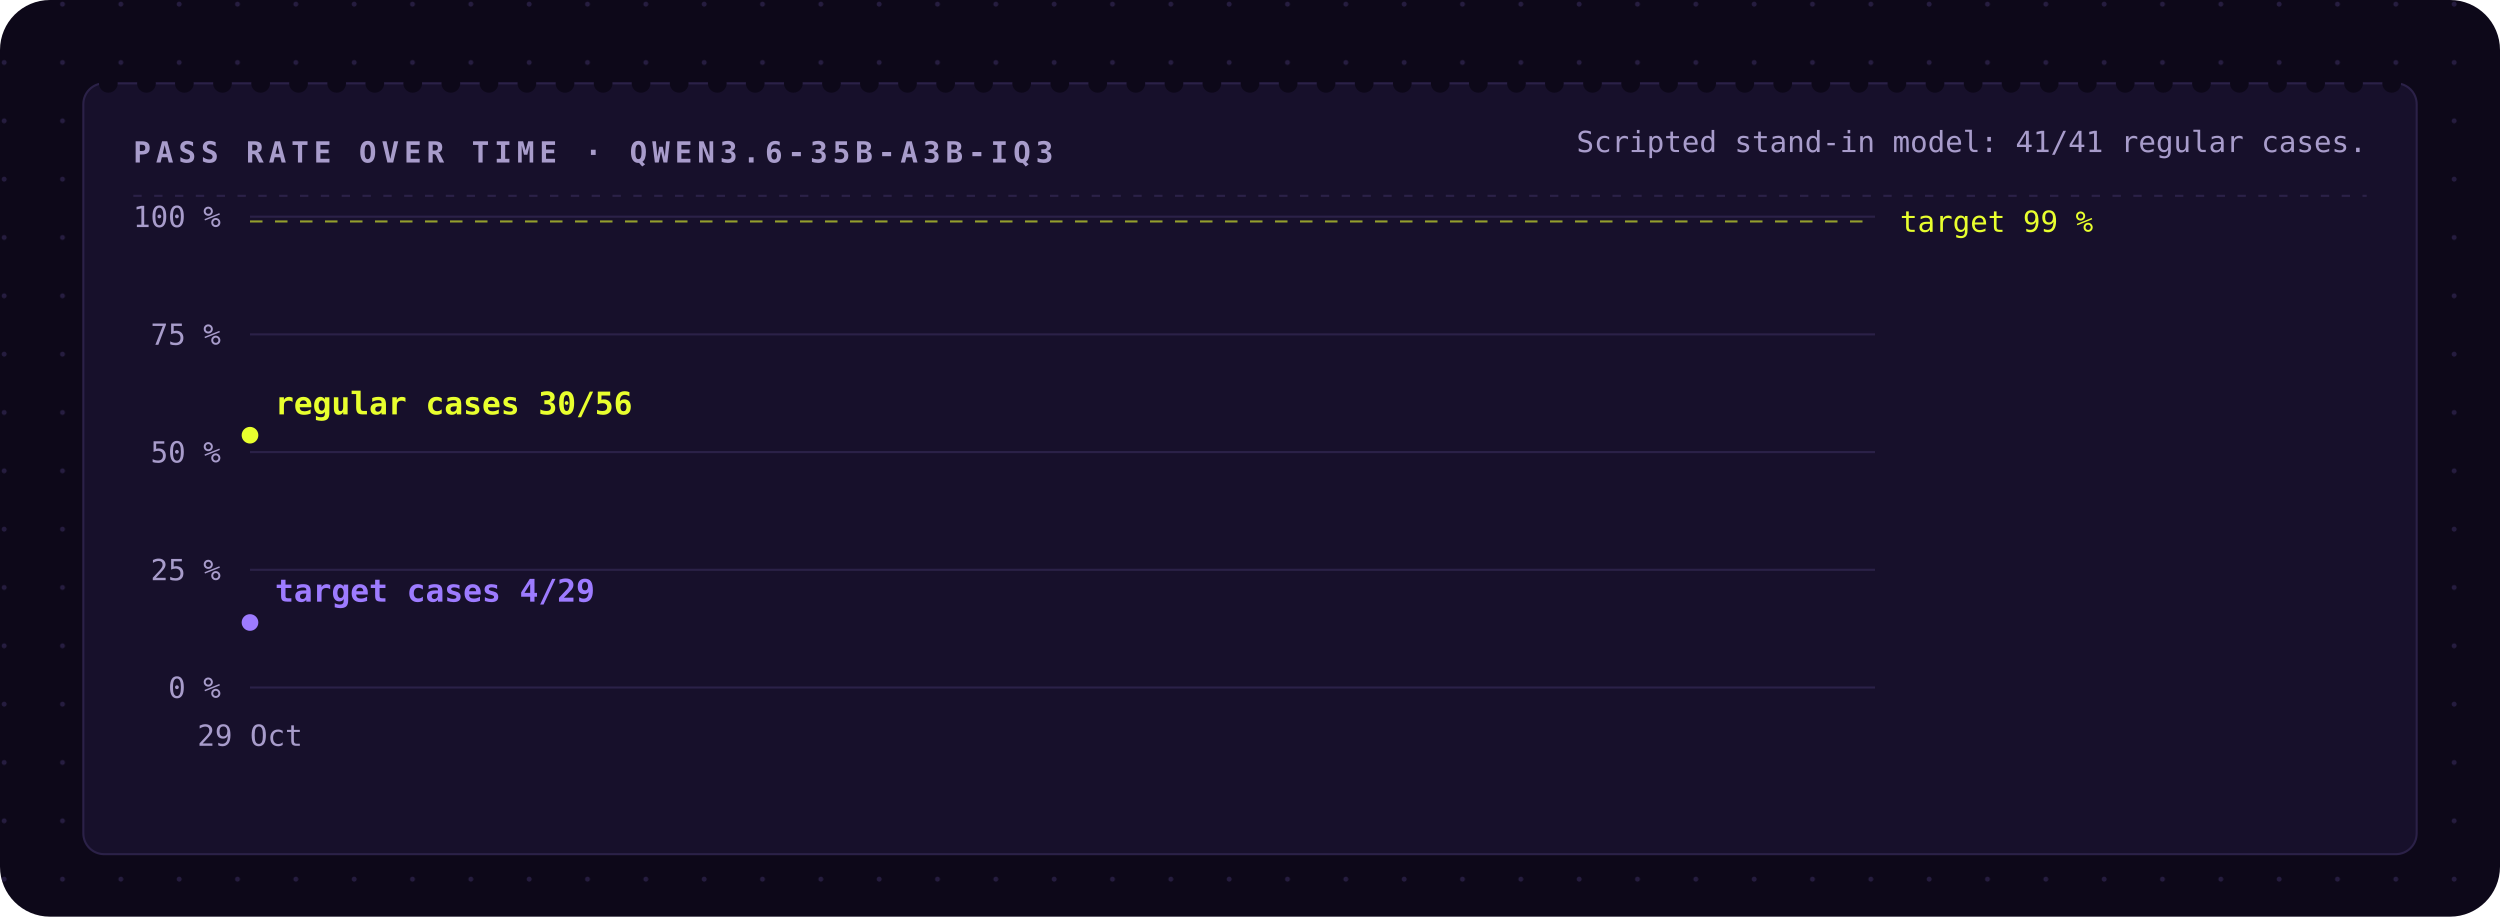
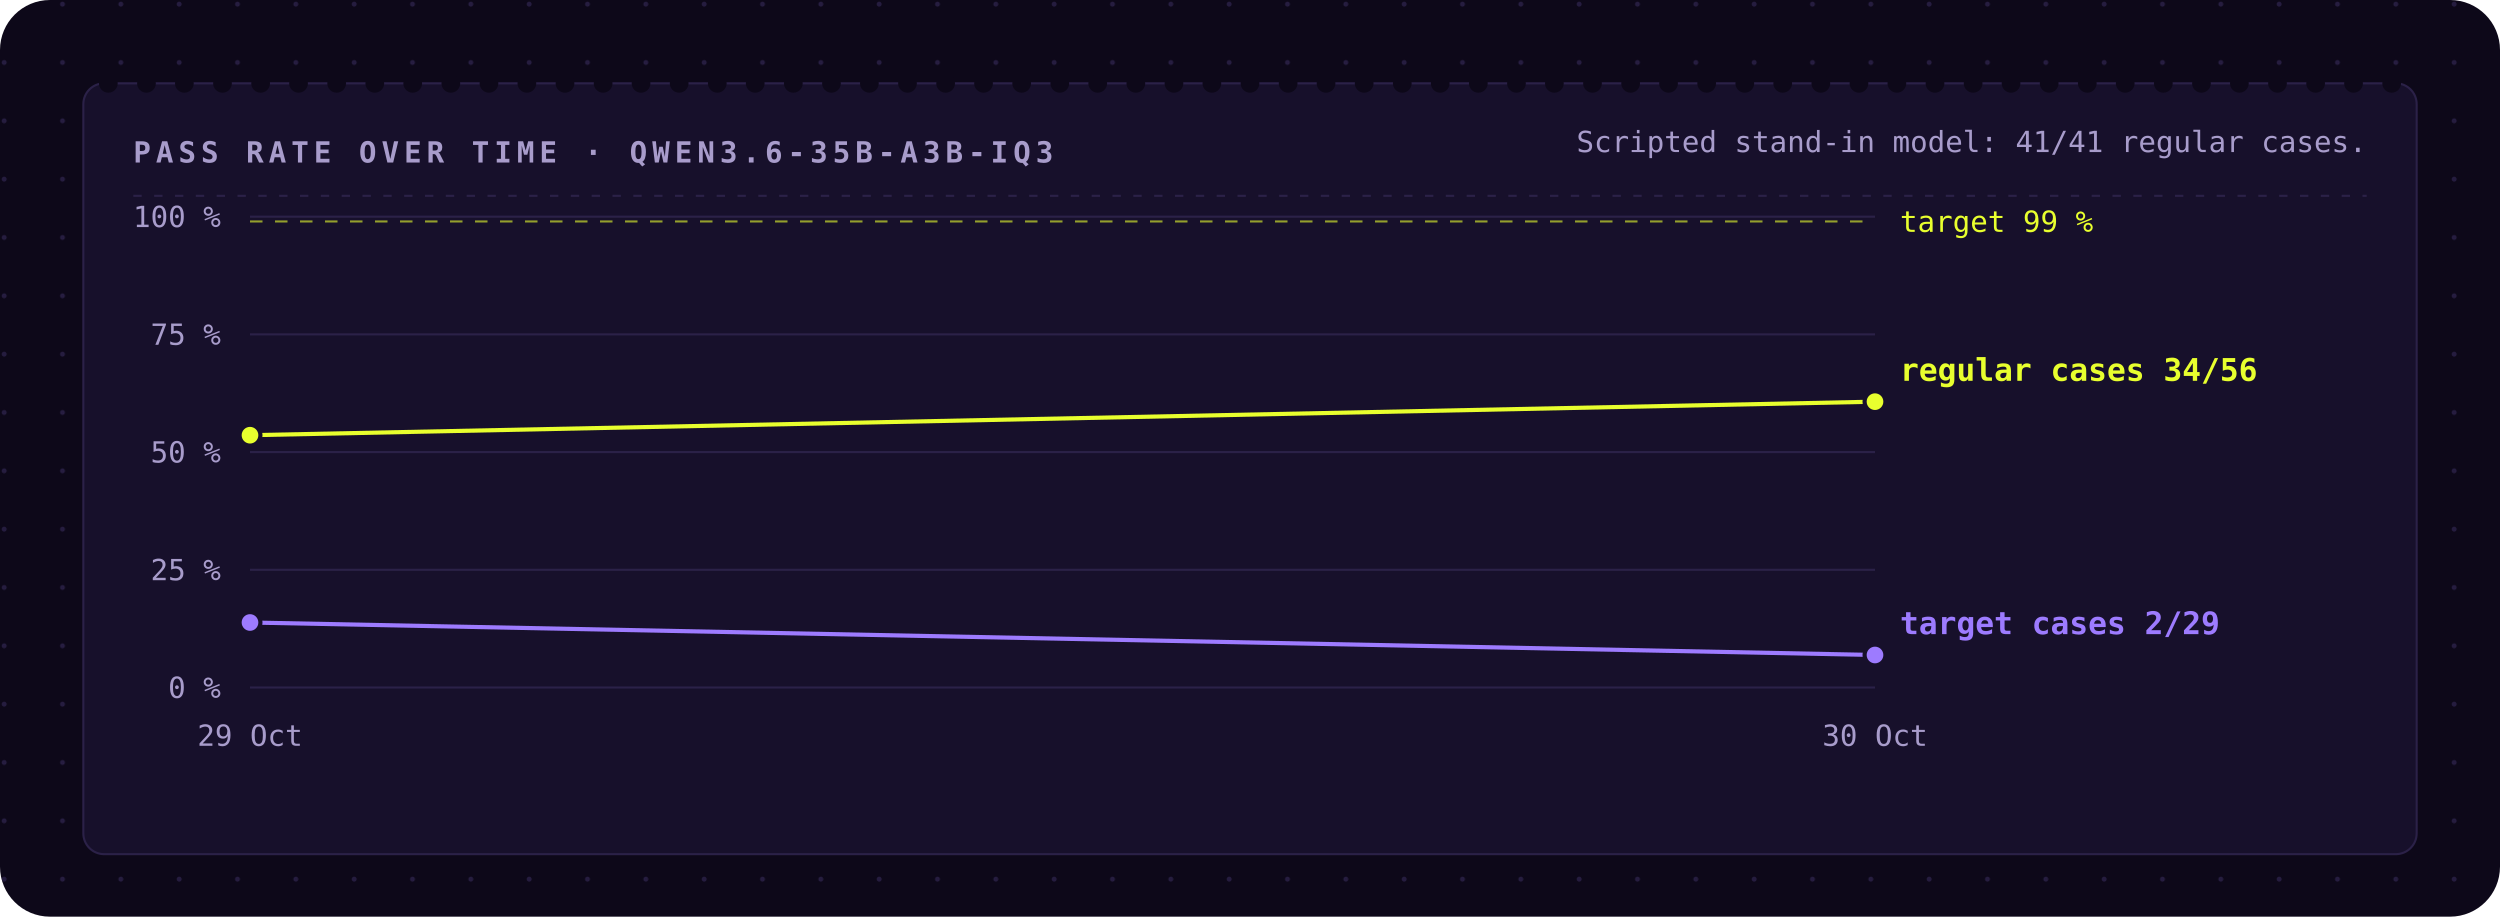
<svg xmlns="http://www.w3.org/2000/svg" width="1200" height="440" viewBox="0 0 1200 440" role="img" aria-labelledby="t d">
  <style>text{font-family:ui-monospace, 'JetBrains Mono', 'SF Mono', Menlo, Consolas, 'DejaVu Sans Mono', monospace}</style>
  <defs>
    <filter id="glow" filterUnits="userSpaceOnUse" x="0" y="0" width="1200" height="440">
      <feGaussianBlur stdDeviation="6" />
    </filter>
    <filter id="soft" filterUnits="userSpaceOnUse" x="0" y="0" width="1200" height="440">
      <feGaussianBlur stdDeviation="2.2" />
    </filter>
  </defs>
  <rect width="1200" height="440" rx="24" fill="#0D0819" />
  <pattern id="dots" width="28" height="28" patternUnits="userSpaceOnUse">
    <circle cx="2" cy="2" r="1.2" fill="#2B2148" />
  </pattern>
  <rect width="1200" height="440" rx="24" fill="url(#dots)" opacity="0.8" />
  <rect x="40" y="40" width="1120" height="370" rx="10" fill="#17102B" stroke="#2B2148" />
  <circle cx="52" cy="40" r="4.5" fill="#0D0819" />
  <circle cx="70.3" cy="40" r="4.5" fill="#0D0819" />
  <circle cx="88.5" cy="40" r="4.5" fill="#0D0819" />
  <circle cx="106.8" cy="40" r="4.5" fill="#0D0819" />
  <circle cx="125.1" cy="40" r="4.5" fill="#0D0819" />
  <circle cx="143.3" cy="40" r="4.5" fill="#0D0819" />
  <circle cx="161.6" cy="40" r="4.5" fill="#0D0819" />
  <circle cx="179.9" cy="40" r="4.5" fill="#0D0819" />
  <circle cx="198.1" cy="40" r="4.5" fill="#0D0819" />
  <circle cx="216.4" cy="40" r="4.5" fill="#0D0819" />
  <circle cx="234.7" cy="40" r="4.5" fill="#0D0819" />
  <circle cx="252.9" cy="40" r="4.5" fill="#0D0819" />
  <circle cx="271.2" cy="40" r="4.5" fill="#0D0819" />
  <circle cx="289.5" cy="40" r="4.5" fill="#0D0819" />
  <circle cx="307.7" cy="40" r="4.5" fill="#0D0819" />
  <circle cx="326" cy="40" r="4.5" fill="#0D0819" />
  <circle cx="344.3" cy="40" r="4.5" fill="#0D0819" />
  <circle cx="362.5" cy="40" r="4.5" fill="#0D0819" />
  <circle cx="380.8" cy="40" r="4.5" fill="#0D0819" />
  <circle cx="399.1" cy="40" r="4.5" fill="#0D0819" />
  <circle cx="417.3" cy="40" r="4.5" fill="#0D0819" />
  <circle cx="435.6" cy="40" r="4.5" fill="#0D0819" />
  <circle cx="453.9" cy="40" r="4.5" fill="#0D0819" />
  <circle cx="472.1" cy="40" r="4.5" fill="#0D0819" />
  <circle cx="490.4" cy="40" r="4.5" fill="#0D0819" />
  <circle cx="508.7" cy="40" r="4.5" fill="#0D0819" />
  <circle cx="526.9" cy="40" r="4.5" fill="#0D0819" />
  <circle cx="545.2" cy="40" r="4.5" fill="#0D0819" />
  <circle cx="563.5" cy="40" r="4.5" fill="#0D0819" />
  <circle cx="581.7" cy="40" r="4.5" fill="#0D0819" />
  <circle cx="600" cy="40" r="4.5" fill="#0D0819" />
  <circle cx="618.3" cy="40" r="4.5" fill="#0D0819" />
  <circle cx="636.5" cy="40" r="4.5" fill="#0D0819" />
  <circle cx="654.8" cy="40" r="4.5" fill="#0D0819" />
  <circle cx="673.1" cy="40" r="4.5" fill="#0D0819" />
  <circle cx="691.3" cy="40" r="4.5" fill="#0D0819" />
  <circle cx="709.6" cy="40" r="4.5" fill="#0D0819" />
  <circle cx="727.9" cy="40" r="4.5" fill="#0D0819" />
  <circle cx="746.1" cy="40" r="4.5" fill="#0D0819" />
  <circle cx="764.4" cy="40" r="4.5" fill="#0D0819" />
  <circle cx="782.7" cy="40" r="4.5" fill="#0D0819" />
  <circle cx="800.9" cy="40" r="4.5" fill="#0D0819" />
  <circle cx="819.2" cy="40" r="4.5" fill="#0D0819" />
  <circle cx="837.5" cy="40" r="4.5" fill="#0D0819" />
  <circle cx="855.7" cy="40" r="4.5" fill="#0D0819" />
  <circle cx="874" cy="40" r="4.5" fill="#0D0819" />
  <circle cx="892.3" cy="40" r="4.5" fill="#0D0819" />
  <circle cx="910.5" cy="40" r="4.5" fill="#0D0819" />
  <circle cx="928.8" cy="40" r="4.5" fill="#0D0819" />
  <circle cx="947.1" cy="40" r="4.5" fill="#0D0819" />
  <circle cx="965.3" cy="40" r="4.5" fill="#0D0819" />
  <circle cx="983.6" cy="40" r="4.5" fill="#0D0819" />
  <circle cx="1001.9" cy="40" r="4.5" fill="#0D0819" />
  <circle cx="1020.1" cy="40" r="4.5" fill="#0D0819" />
  <circle cx="1038.4" cy="40" r="4.5" fill="#0D0819" />
  <circle cx="1056.7" cy="40" r="4.5" fill="#0D0819" />
  <circle cx="1074.9" cy="40" r="4.5" fill="#0D0819" />
  <circle cx="1093.2" cy="40" r="4.5" fill="#0D0819" />
  <circle cx="1111.5" cy="40" r="4.5" fill="#0D0819" />
  <circle cx="1129.7" cy="40" r="4.5" fill="#0D0819" />
  <circle cx="1148" cy="40" r="4.5" fill="#0D0819" />
  <text x="64" y="78" font-size="14" fill="#A89CCB" font-weight="700" letter-spacing="2.4">PASS RATE OVER TIME · QWEN3.6-35B-A3B-IQ3</text>
  <text x="1136" y="78" font-size="14" fill="#A89CCB" text-anchor="end" />
  <line x1="64" y1="94" x2="1136" y2="94" stroke="#2B2148" stroke-dasharray="4 6" />
  <line x1="120" y1="330" x2="900" y2="330" stroke="#2B2148" />
  <text x="106" y="335" font-size="14" fill="#A89CCB" text-anchor="end">0 %</text>
  <line x1="120" y1="273.5" x2="900" y2="273.5" stroke="#2B2148" />
  <text x="106" y="278.5" font-size="14" fill="#A89CCB" text-anchor="end">25 %</text>
  <line x1="120" y1="217" x2="900" y2="217" stroke="#2B2148" />
  <text x="106" y="222" font-size="14" fill="#A89CCB" text-anchor="end">50 %</text>
  <line x1="120" y1="160.5" x2="900" y2="160.5" stroke="#2B2148" />
  <text x="106" y="165.5" font-size="14" fill="#A89CCB" text-anchor="end">75 %</text>
  <line x1="120" y1="104" x2="900" y2="104" stroke="#2B2148" />
  <text x="106" y="109" font-size="14" fill="#A89CCB" text-anchor="end">100 %</text>
  <line x1="120" y1="106.3" x2="900" y2="106.3" stroke="#E8FF2E" stroke-dasharray="6 6" opacity="0.6" />
  <text x="912" y="111.3" font-size="14" fill="#E8FF2E">target 99 %</text>
  <text x="120" y="358" font-size="14" fill="#A89CCB" text-anchor="middle">29 Oct</text>
-   <path d="M120 208.9" fill="none" stroke="#E8FF2E" stroke-width="2" stroke-linejoin="round" />
+   <text x="900" y="358" font-size="14" fill="#A89CCB" text-anchor="middle">30 Oct</text>
+   <path d="M120 208.9 L900 192.8" fill="none" stroke="#E8FF2E" stroke-width="2" stroke-linejoin="round" />
  <circle cx="120" cy="208.9" r="5" fill="#E8FF2E" stroke="#17102B" stroke-width="2" />
-   <text x="132" y="198.9" font-size="15" fill="#E8FF2E" font-weight="700">regular cases 30/56</text>
-   <path d="M120 298.8" fill="none" stroke="#9D7BFF" stroke-width="2" stroke-linejoin="round" />
+   <circle cx="900" cy="192.8" r="5" fill="#E8FF2E" stroke="#17102B" stroke-width="2" />
+   <text x="912" y="182.8" font-size="15" fill="#E8FF2E" font-weight="700">regular cases 34/56</text>
+   <path d="M120 298.8 L900 314.4" fill="none" stroke="#9D7BFF" stroke-width="2" stroke-linejoin="round" />
  <circle cx="120" cy="298.8" r="5" fill="#9D7BFF" stroke="#17102B" stroke-width="2" />
-   <text x="132" y="288.8" font-size="15" fill="#9D7BFF" font-weight="700">target cases 4/29</text>
+   <circle cx="900" cy="314.4" r="5" fill="#9D7BFF" stroke="#17102B" stroke-width="2" />
+   <text x="912" y="304.4" font-size="15" fill="#9D7BFF" font-weight="700">target cases 2/29</text>
  <text x="1136" y="73" font-size="14" fill="#A89CCB" text-anchor="end">Scripted stand-in model: 41/41 regular cases.</text>
</svg>
